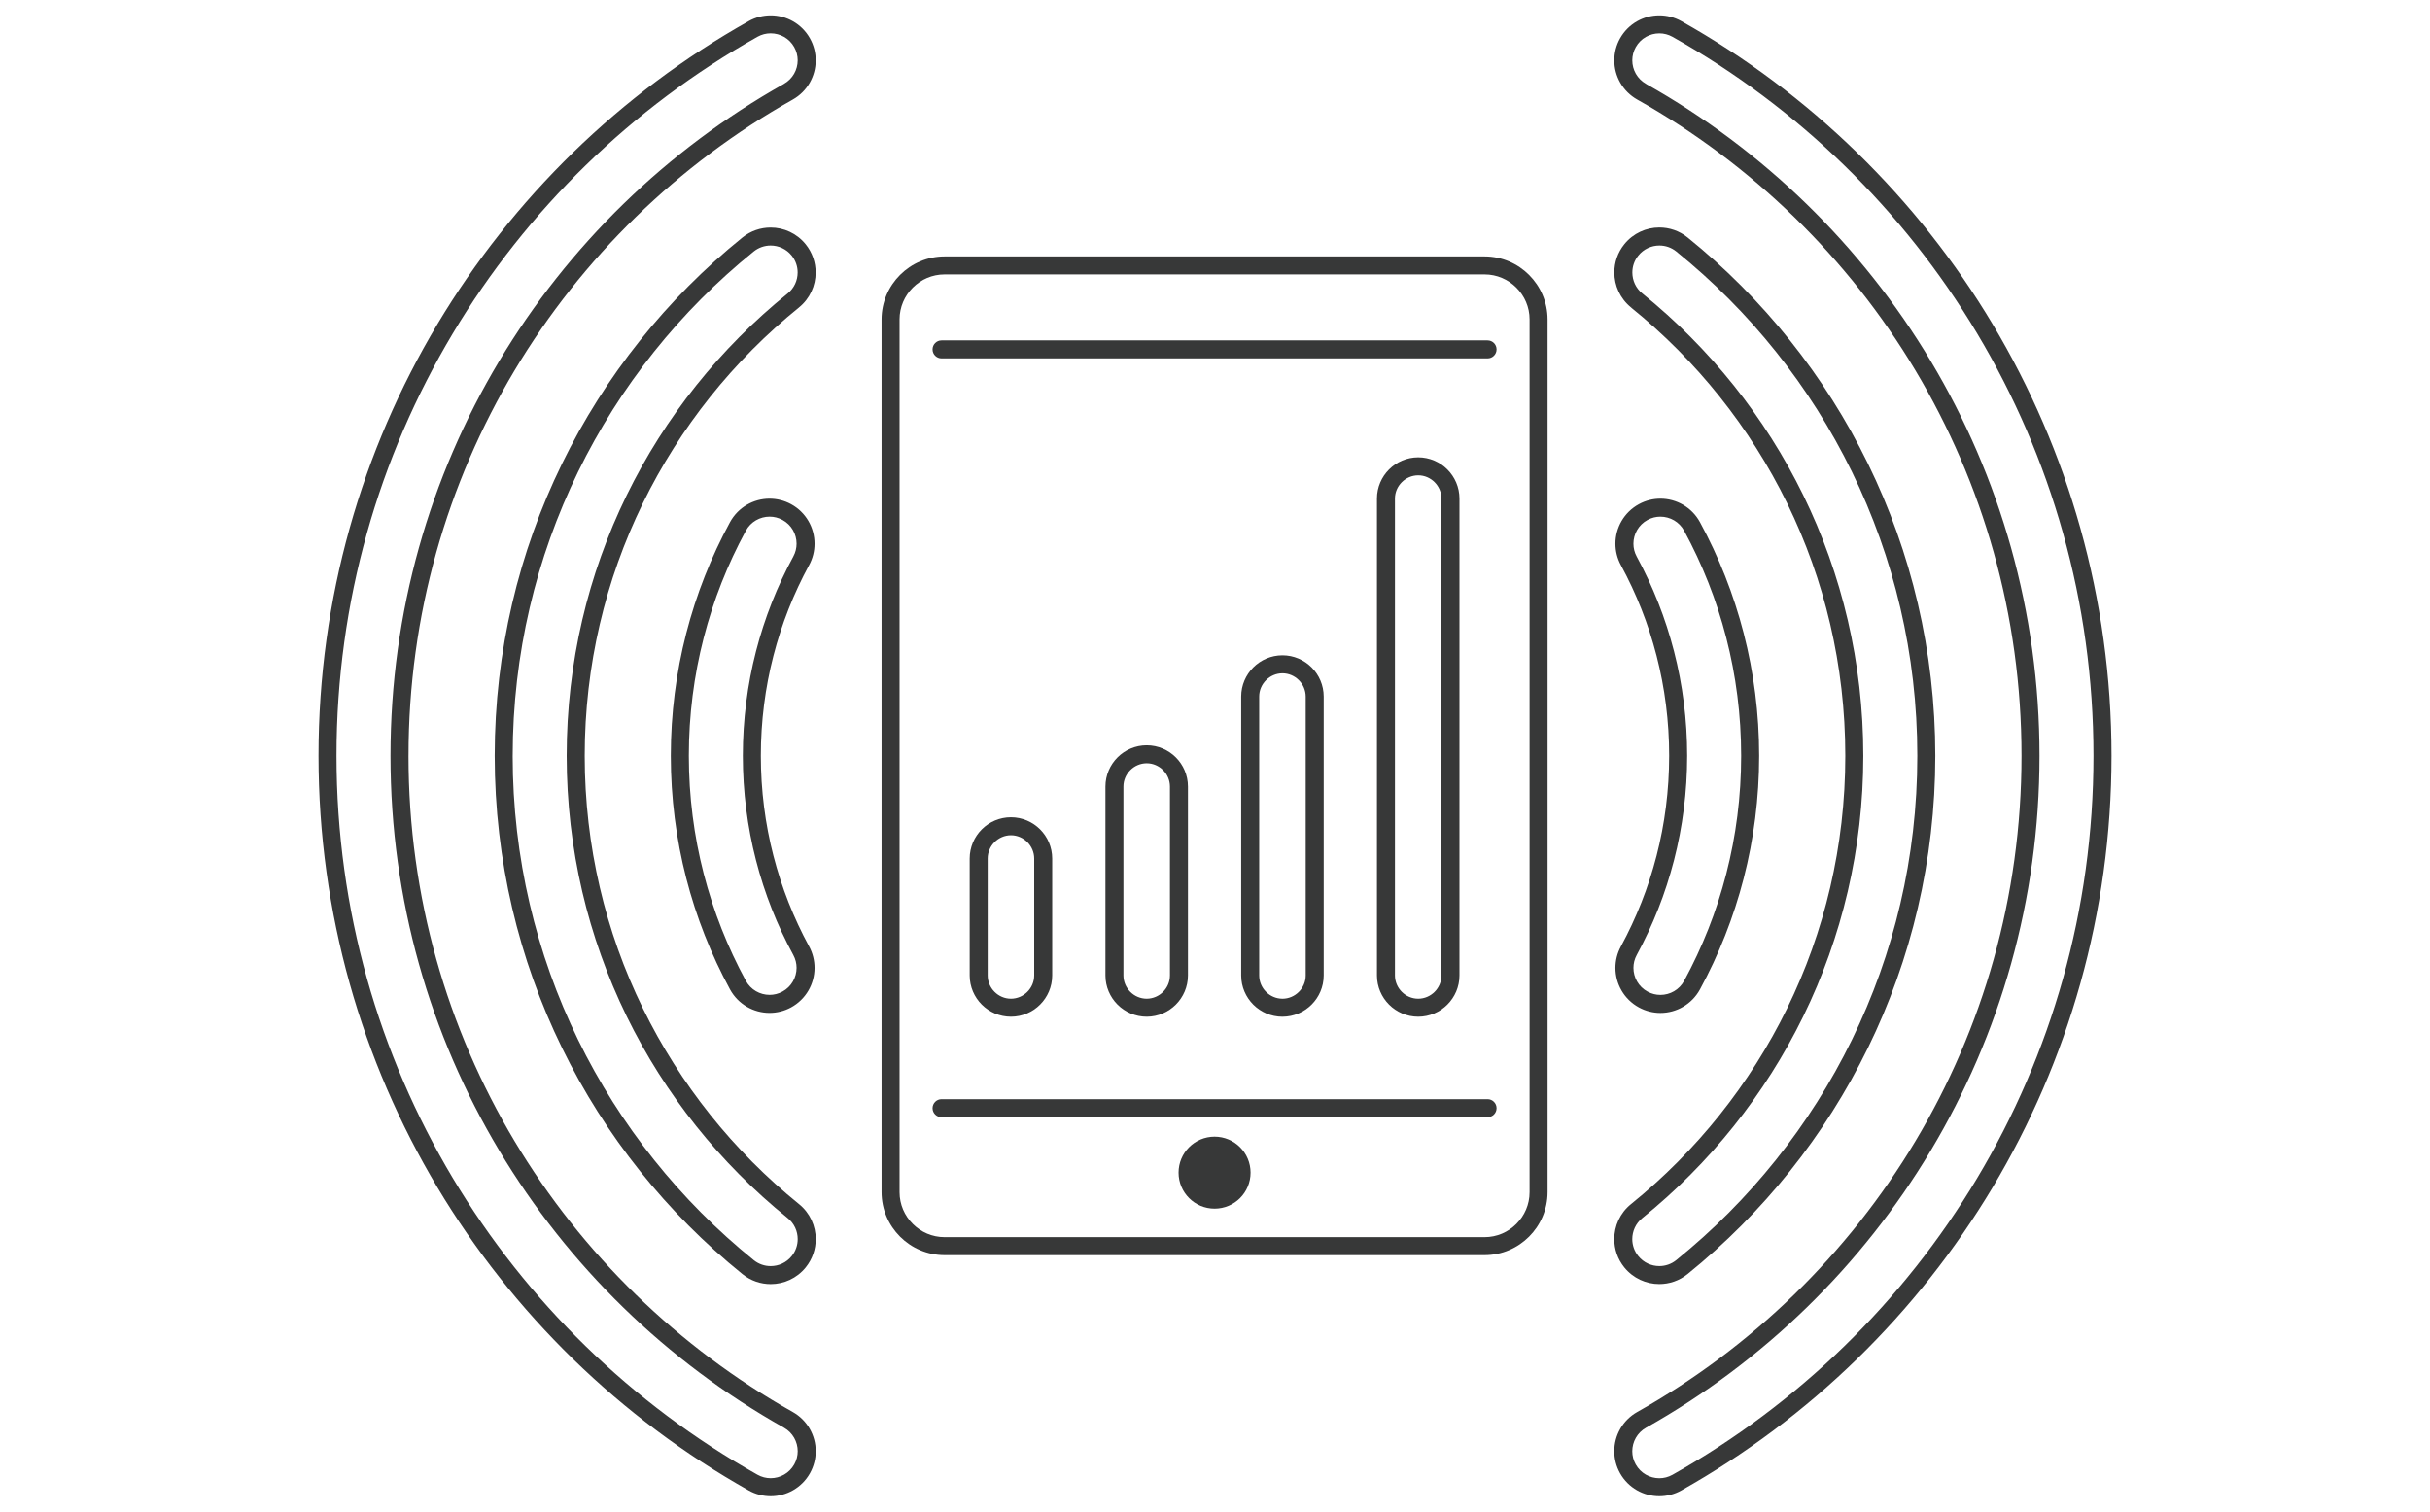
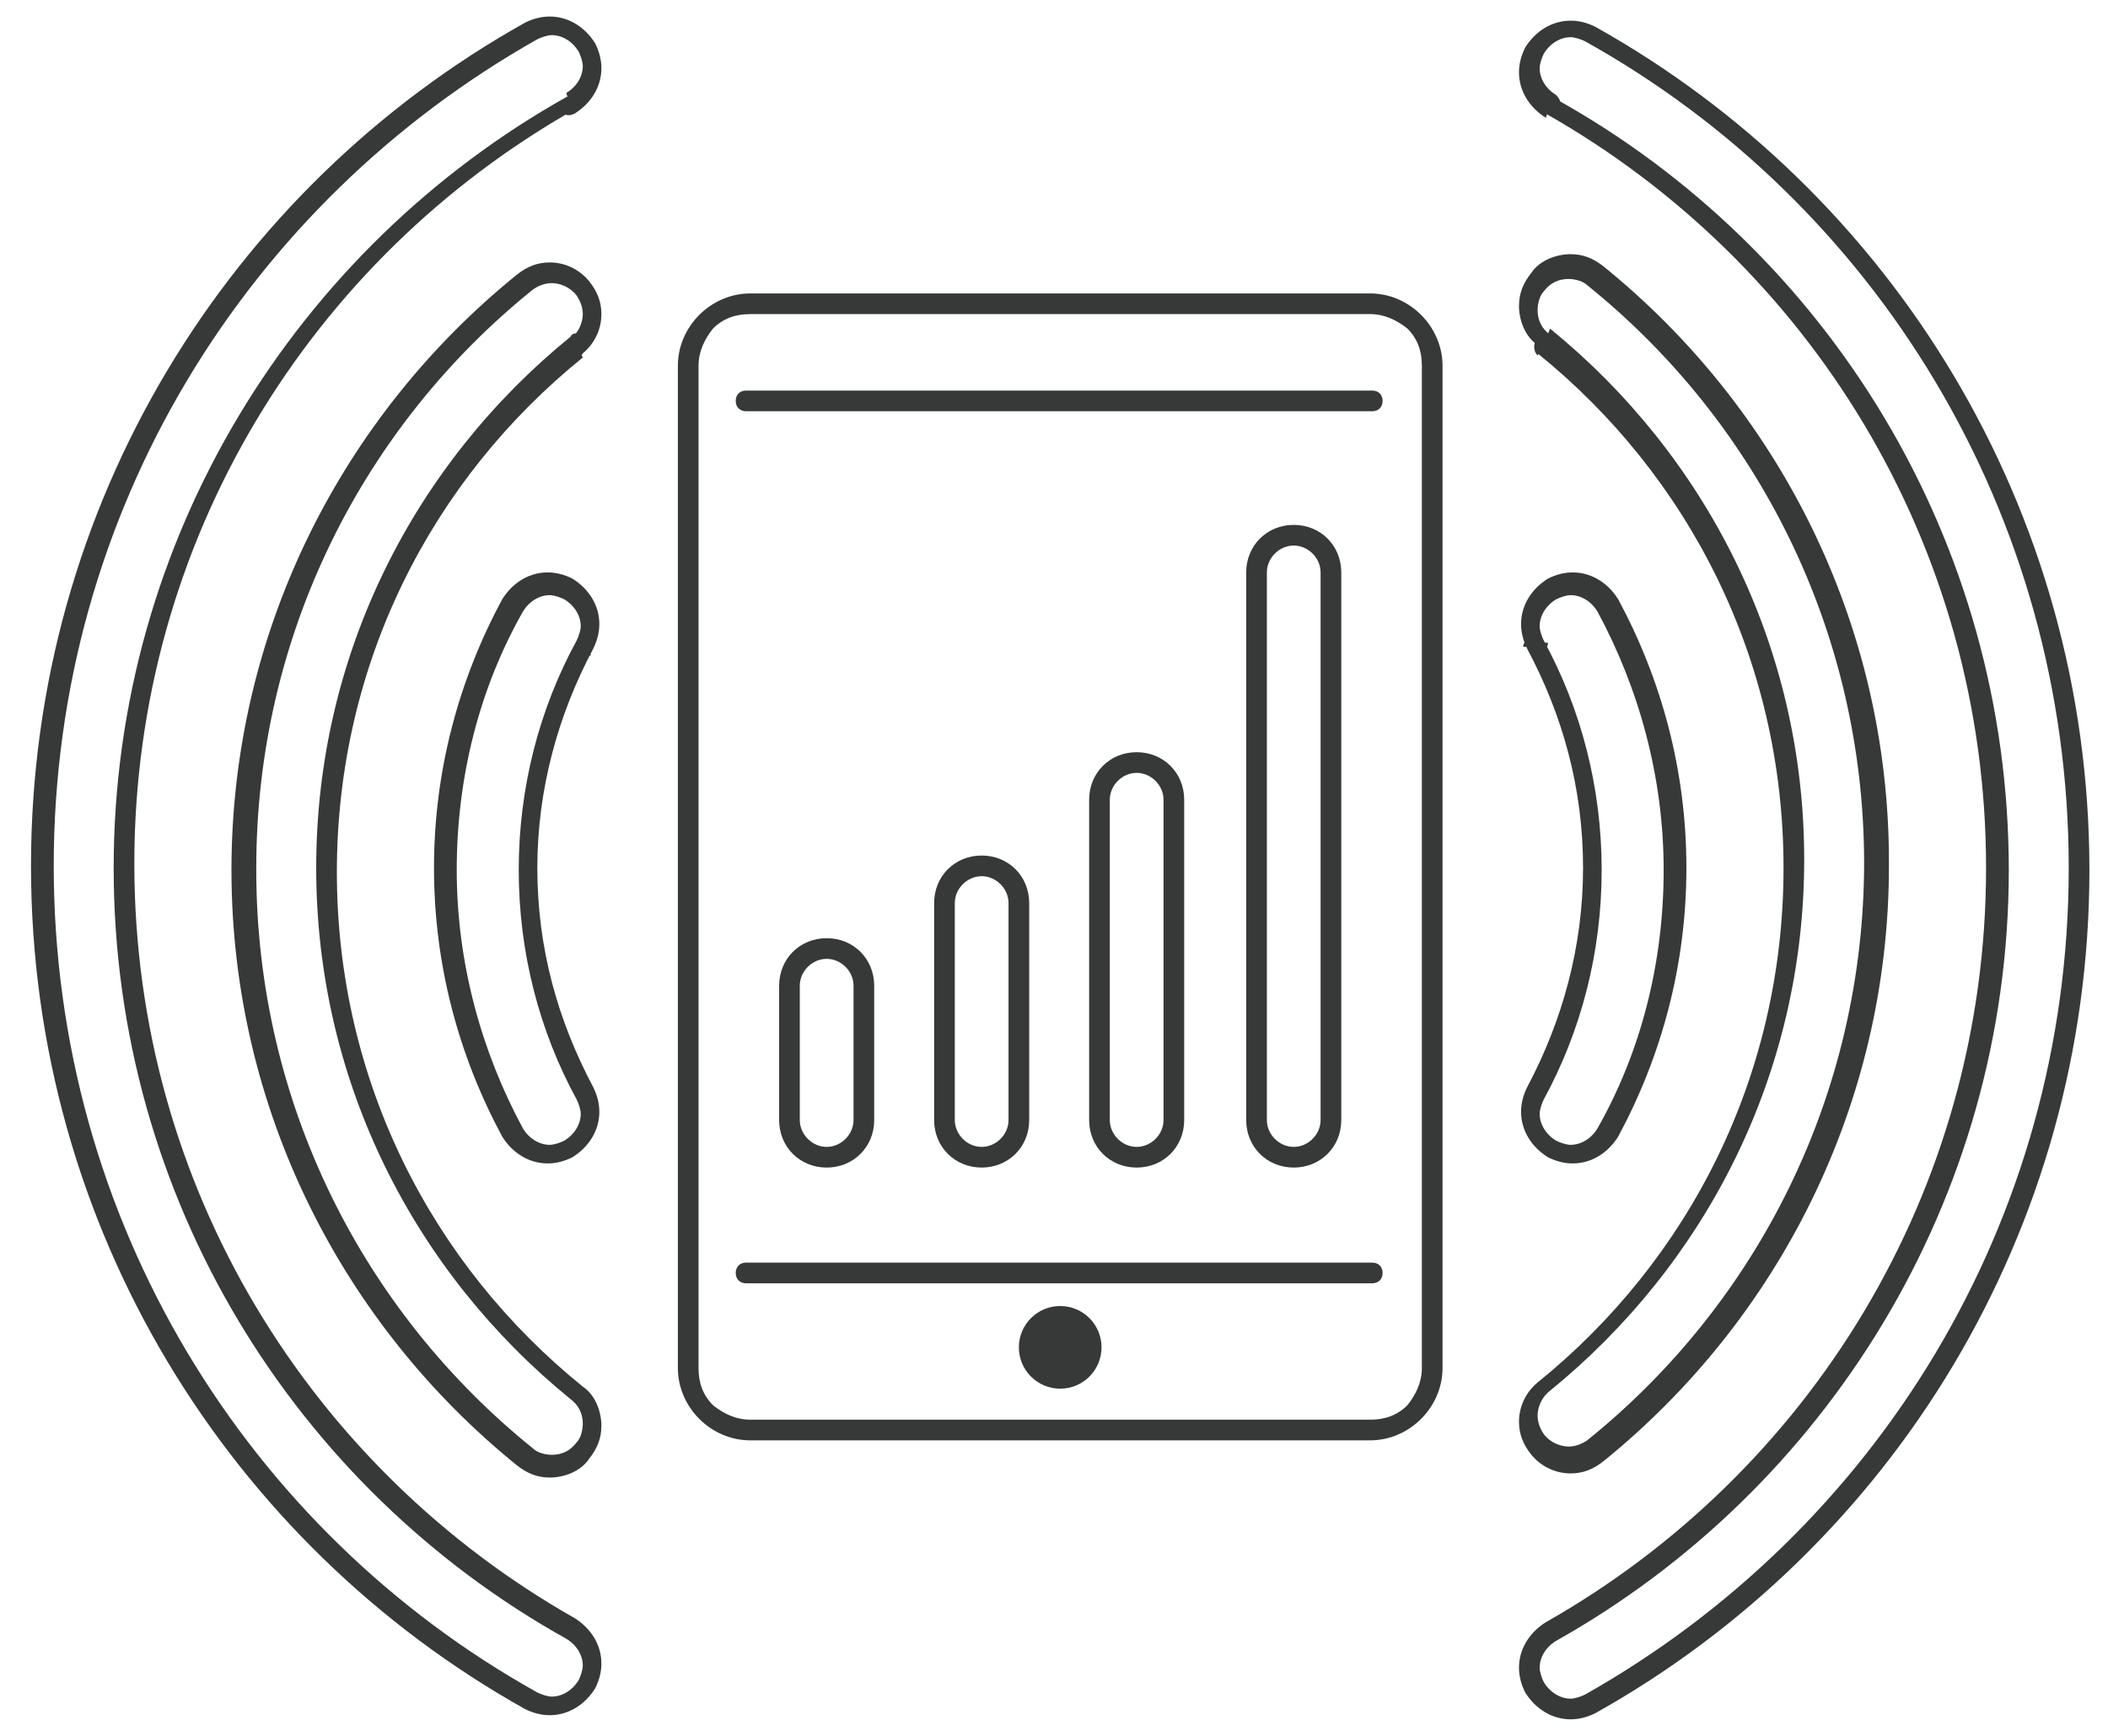
- <svg xmlns="http://www.w3.org/2000/svg" version="1.1" id="Layer_1" x="0px" y="0px" width="135px" height="84px" viewBox="0 0 135 84" style="enable-background:new 0 0 135 84;" xml:space="preserve">
+ <svg xmlns="http://www.w3.org/2000/svg" version="1.1" id="Layer_1" x="0px" y="0px" width="102px" height="84px" viewBox="-311.8 265 102 84" style="enable-background:new -311.8 265 102 84;" xml:space="preserve">
  <style type="text/css">
- 	.st0{fill:#71B82F;}
- 	.st1{fill:#DFD91A;}
- 	.st2{fill:#373838;}
- 	.st3{fill:#61D31E;}
- 	.st4{fill:#E0D919;}
- 	.st5{fill:none;stroke:#61D31E;stroke-linecap:round;stroke-linejoin:round;stroke-miterlimit:10;}
- 	.st6{fill:none;stroke:#61D31E;stroke-width:2;stroke-linecap:round;stroke-linejoin:round;stroke-miterlimit:10;}
+ 	.st0{fill:#373838;}
</style>
  <g>
-     <path class="st2" d="M91.204,5.098l-0.245,0.436   c12.743,7.169,21.348,20.805,21.347,36.464l-0,0.001l0.018,0.134l0.482-0.133   h-0.5l-0,0.002c0,15.658-8.605,29.295-21.348,36.464   c-0.815,0.459-1.276,1.308-1.275,2.181c-0,0.415,0.104,0.837,0.321,1.224   c0.459,0.815,1.308,1.276,2.181,1.275c0.415,0,0.837-0.104,1.223-0.321   c14.26-8.013,23.897-23.3,23.898-40.825   c-0.001-17.525-9.637-32.811-23.897-40.824c-0.386-0.217-0.809-0.321-1.223-0.321   c-0.873-0.001-1.722,0.46-2.181,1.275c-0.217,0.386-0.321,0.808-0.321,1.223   c-0.001,0.873,0.46,1.722,1.275,2.181l0.245-0.436l0.224-0.447l-0-0   c-0.243-0.121-0.538-0.027-0.665,0.213s-0.04,0.537,0.196,0.67L91.204,5.098   l-0.224,0.447l0,0c0.243,0.121,0.538,0.027,0.665-0.213   c0.127-0.24,0.04-0.537-0.197-0.67c-0.491-0.276-0.765-0.784-0.765-1.309   c0-0.249,0.062-0.499,0.193-0.733c0.275-0.49,0.784-0.765,1.309-0.765   c0.249,0,0.499,0.062,0.733,0.193c13.956,7.844,23.386,22.801,23.387,39.953   c-0.001,17.152-9.431,32.109-23.388,39.953c-0.234,0.131-0.484,0.193-0.733,0.193   c-0.526-0.001-1.034-0.275-1.309-0.765c-0.132-0.234-0.193-0.484-0.193-0.733   c0.001-0.526,0.275-1.034,0.765-1.309c13.046-7.337,21.858-21.304,21.858-37.336   l0-0.002l-0.018-0.133l-0.477,0.132h0.495l-0.018-0.132l-0.477,0.132h0.495   v-0.001c-0-16.031-8.812-29.998-21.857-37.335L91.204,5.098l-0.224,0.447   L91.204,5.098z" />
-     <path class="st2" d="M90.929,16.7l-0.315,0.389c7.265,5.878,11.902,14.842,11.903,24.911   C102.517,52.071,97.878,61.036,90.611,66.914c-0.61,0.493-0.929,1.218-0.929,1.945   c-0,0.551,0.183,1.109,0.556,1.57c0.493,0.61,1.218,0.929,1.945,0.928   c0.551,0,1.109-0.183,1.57-0.556c8.391-6.777,13.764-17.172,13.764-28.801   l-0-0.009l-0.496,0.009l0.473,0.149c0.03-0.104,0.021-0.153,0.023-0.158   l-0.496,0.009l0.473,0.149l0.023-0.151l-0-0.002   c0-11.627-5.372-22.021-13.76-28.798c-0.461-0.373-1.02-0.556-1.57-0.556   c-0.727-0.001-1.452,0.318-1.945,0.928c-0.373,0.461-0.556,1.019-0.556,1.57   c-0.001,0.727,0.318,1.452,0.928,1.945l0.314-0.389l0.224-0.447l-0-0   c-0.228-0.114-0.506-0.038-0.644,0.177c-0.138,0.214-0.092,0.499,0.106,0.659   L90.929,16.7l-0.224,0.447l0,0c0.228,0.114,0.506,0.038,0.644-0.177   c0.138-0.214,0.092-0.499-0.106-0.659c-0.368-0.297-0.556-0.728-0.557-1.168   c0-0.332,0.108-0.663,0.334-0.942c0.297-0.368,0.728-0.556,1.168-0.557   c0.332,0,0.663,0.108,0.942,0.334c8.163,6.597,13.388,16.705,13.388,28.02   l0,0.002h0.5l-0.477-0.151l-0.023,0.14l-0,0.021l0.47-0.008l-0.47,0   l0,0.008l0.47-0.008l-0.47,0c-0,11.317-5.227,21.427-13.392,28.023   c-0.279,0.225-0.61,0.333-0.942,0.333c-0.439-0.001-0.87-0.19-1.168-0.557   c-0.225-0.279-0.333-0.609-0.334-0.942c0.001-0.439,0.19-0.87,0.557-1.168   c7.492-6.057,12.278-15.31,12.278-25.692   c-0-10.381-4.785-19.631-12.274-25.689L90.929,16.7l-0.224,0.447   L90.929,16.7z" />
-     <path class="st2" d="M90.489,31.167l-0.439,0.239c1.71,3.15,2.681,6.749,2.681,10.594   c-0.001,3.845-0.971,7.443-2.681,10.594c-0.205,0.378-0.304,0.788-0.304,1.192   c-0.001,0.886,0.474,1.745,1.307,2.199c0.378,0.205,0.788,0.304,1.191,0.304   c0.886,0.001,1.745-0.474,2.199-1.307c2.096-3.857,3.288-8.287,3.288-12.978   V42.001h-0.487l0.483,0.059l0.004-0.059h-0.487l0.483,0.059l0.004-0.06   l-0-0.016l-0.442,0.012h0.442l-0-0.012l-0.442,0.012h0.442   c0-4.69-1.192-9.12-3.288-12.977c-0.453-0.833-1.313-1.308-2.198-1.307   c-0.403-0-0.814,0.098-1.192,0.304c-0.833,0.453-1.308,1.313-1.307,2.198   c-0,0.403,0.098,0.814,0.304,1.192c0.109,0.2,0.342,0.302,0.562,0.246   c0.221-0.056,0.377-0.257,0.377-0.485v-0H90.489l-0.439,0.239L90.489,31.167   h-0.5v0h0.5l0.439-0.239c-0.124-0.229-0.182-0.472-0.182-0.714   c0.001-0.533,0.283-1.048,0.784-1.32c0.229-0.124,0.472-0.182,0.714-0.182   c0.533,0.001,1.048,0.283,1.32,0.784c2.019,3.715,3.166,7.979,3.167,12.5   l0,0.016l0.441-0.012l-0.441,0l0,0.012l0.441-0.012l-0.441,0h0.5   l-0.496-0.06l-0.004,0.062l0,0.002c-0,4.521-1.148,8.785-3.166,12.5   c-0.272,0.501-0.787,0.784-1.32,0.784c-0.242-0-0.485-0.058-0.714-0.182   c-0.501-0.272-0.784-0.787-0.784-1.32c0-0.242,0.058-0.485,0.182-0.714   c1.787-3.291,2.802-7.058,2.803-11.071c-0-4.014-1.015-7.78-2.803-11.071   c-0.109-0.2-0.342-0.302-0.562-0.246c-0.221,0.056-0.377,0.257-0.377,0.485   H90.489z" />
-     <path class="st2" d="M43.796,5.098l-0.245-0.436   c-13.046,7.337-21.857,21.304-21.857,37.335l-0,0.001L21.699,42.068l0.495-0.068   l-0.498-0.04l-0.002,0.042c0,16.032,8.812,29.998,21.858,37.336   c0.49,0.275,0.765,0.784,0.765,1.309c-0,0.249-0.062,0.499-0.193,0.733   c-0.275,0.49-0.784,0.764-1.309,0.765c-0.249-0-0.5-0.062-0.733-0.193   c-13.957-7.844-23.387-22.801-23.388-39.953   c0.001-17.152,9.431-32.108,23.387-39.953c0.234-0.131,0.484-0.193,0.733-0.193   c0.526,0.001,1.034,0.275,1.309,0.765c0.131,0.234,0.193,0.484,0.193,0.733   c-0.001,0.526-0.275,1.034-0.765,1.309l0.245,0.436h0.5V5.098   c0-0.177-0.095-0.342-0.248-0.432c-0.153-0.089-0.343-0.091-0.498-0.004   L43.796,5.098h-0.5v0c0,0.177,0.095,0.342,0.248,0.432   c0.153,0.089,0.343,0.091,0.498,0.004c0.815-0.459,1.276-1.308,1.275-2.181   c0-0.415-0.104-0.837-0.321-1.223c-0.459-0.815-1.308-1.276-2.181-1.275   c-0.415-0-0.838,0.104-1.223,0.321c-14.26,8.013-23.896,23.299-23.897,40.824   c0.001,17.525,9.638,32.811,23.898,40.825c0.386,0.217,0.808,0.321,1.223,0.321   c0.873,0.001,1.722-0.46,2.181-1.275c0.217-0.386,0.321-0.809,0.321-1.223   c0.001-0.873-0.46-1.722-1.275-2.181C31.299,71.297,22.694,57.661,22.694,42.002   h-0.471l0.47,0.038l0.001-0.038h-0.471l0.47,0.038l-0.003-0.108l-0.486,0.067   h0.491l-0.005-0.067l-0.486,0.067h0.491v-0.001   C22.694,26.339,31.299,12.703,44.042,5.534L43.796,5.098h-0.5H43.796z" />
-     <path class="st2" d="M44.071,16.7l-0.315-0.389   c-7.489,6.057-12.274,15.308-12.274,25.689   c0,10.382,4.787,19.635,12.278,25.692c0.368,0.297,0.557,0.728,0.557,1.168   c-0,0.332-0.108,0.663-0.333,0.942c-0.297,0.367-0.728,0.556-1.168,0.557   c-0.332-0-0.663-0.108-0.942-0.333C33.709,63.428,28.482,53.319,28.482,42.002   l-0-0.008l-0.494,0.008l0.477,0.13l0.017-0.138l-0.494,0.008l0.477,0.13   l0.016-0.173l-0.472,0.039h0.474l-0.002-0.039l-0.472,0.039h0.474   c0-11.315,5.225-21.423,13.388-28.02c0.279-0.225,0.61-0.333,0.942-0.334   c0.439,0.001,0.87,0.189,1.168,0.557c0.225,0.279,0.333,0.609,0.333,0.942   c-0.001,0.439-0.19,0.87-0.557,1.168l0.315,0.389h0.5v-0   c0-0.193-0.111-0.368-0.285-0.451c-0.174-0.083-0.38-0.059-0.53,0.063   L44.071,16.7h-0.5v0c0,0.193,0.111,0.368,0.285,0.451   c0.174,0.083,0.38,0.059,0.53-0.063c0.61-0.493,0.929-1.218,0.928-1.945   c0-0.551-0.183-1.109-0.556-1.57c-0.493-0.61-1.218-0.929-1.945-0.928   c-0.551-0-1.109,0.183-1.57,0.556c-8.388,6.777-13.76,17.17-13.76,28.797   l0.002,0.044l0.498-0.042l-0.482-0.132l-0.018,0.122l-0,0.019l0.465-0.007   l-0.465,0v0.007l0.465-0.007l-0.465,0   c-0,11.629,5.374,22.024,13.764,28.801c0.461,0.373,1.019,0.556,1.57,0.556   c0.727,0.001,1.453-0.318,1.946-0.929c0.373-0.461,0.556-1.02,0.556-1.57   c0.001-0.727-0.318-1.453-0.928-1.946c-7.267-5.878-11.906-14.843-11.907-24.914   c0.001-10.069,4.638-19.033,11.903-24.911L44.071,16.7h-0.5H44.071z" />
-     <path class="st2" d="M44.511,31.167l-0.439-0.239c-1.787,3.291-2.802,7.057-2.803,11.071   c0,4.014,1.015,7.78,2.803,11.071c0.124,0.229,0.182,0.472,0.182,0.714   c-0.001,0.533-0.283,1.048-0.784,1.32c-0.229,0.124-0.472,0.182-0.714,0.182   c-0.533-0.001-1.048-0.283-1.32-0.784c-2.019-3.715-3.167-7.98-3.167-12.5   v-0.006l-0.488,0.005l0.48,0.087l0.008-0.092l-0.488,0.005l0.48,0.087   l0.007-0.117l-0.44,0.024h0.441l-0.001-0.024l-0.44,0.024h0.441   c0-4.521,1.148-8.785,3.167-12.5c0.272-0.501,0.787-0.784,1.32-0.784   c0.242,0,0.485,0.058,0.714,0.182c0.501,0.272,0.784,0.786,0.784,1.32   c-0,0.242-0.058,0.485-0.182,0.714c-0.104,0.192-0.072,0.429,0.08,0.586   s0.387,0.198,0.583,0.1l0-0L44.511,31.167l-0.439-0.239L44.511,31.167   l-0.224-0.447l-0,0l0.224,0.447l0.439,0.239   c0.205-0.378,0.304-0.788,0.303-1.192c0.001-0.886-0.473-1.745-1.307-2.198   c-0.378-0.205-0.789-0.304-1.192-0.304c-0.886-0.001-1.745,0.474-2.199,1.307   c-2.096,3.857-3.288,8.287-3.288,12.977l0.001,0.031l0.499-0.028l-0.492-0.089   l-0.008,0.084v0.013l0.421-0.004l-0.421,0v0.004l0.421-0.004l-0.421,0   c-0,4.69,1.192,9.12,3.288,12.977c0.453,0.833,1.313,1.308,2.199,1.307   c0.403,0,0.814-0.098,1.192-0.303c0.833-0.453,1.308-1.313,1.307-2.199   c0-0.403-0.098-0.814-0.303-1.192c-1.71-3.15-2.681-6.749-2.681-10.594   c0.001-3.845,0.971-7.444,2.681-10.594c0.104-0.192,0.072-0.429-0.08-0.586   c-0.152-0.157-0.387-0.198-0.583-0.1L44.511,31.167z" />
-     <path class="st2" d="M82.476,69.25v-0.5H52.476c-0.687-0-1.31-0.28-1.765-0.735   c-0.455-0.455-0.735-1.078-0.735-1.765v-48.5   c0-0.687,0.28-1.31,0.735-1.765c0.455-0.455,1.078-0.735,1.765-0.735   h30c0.687,0,1.31,0.28,1.765,0.735   c0.455,0.455,0.735,1.078,0.735,1.765v48.5c-0,0.687-0.28,1.31-0.735,1.765   c-0.455,0.455-1.078,0.735-1.765,0.735V69.25v0.5   c1.928-0.002,3.498-1.572,3.5-3.5v-48.5c-0.002-1.928-1.572-3.498-3.5-3.5   H52.476c-1.928,0.002-3.498,1.572-3.5,3.5v48.5c0.002,1.928,1.572,3.498,3.5,3.5   h30V69.25z" />
-     <path class="st2" d="M52.309,62.083h30.333c0.276,0,0.5-0.224,0.5-0.5c0-0.276-0.224-0.5-0.5-0.5   H52.309c-0.276,0-0.5,0.224-0.5,0.5C51.809,61.859,52.033,62.083,52.309,62.083" />
-     <path class="st2" d="M52.309,19.916h30.333c0.276,0,0.5-0.224,0.5-0.5c0-0.276-0.224-0.5-0.5-0.5   H52.309c-0.276,0-0.5,0.224-0.5,0.5C51.809,19.693,52.033,19.916,52.309,19.916" />
-     <circle class="st2" cx="67.476" cy="65.166" r="2" />
-     <path class="st2" d="M56.164,56v-0.5c-0.707-0.001-1.29-0.585-1.292-1.292v-6.5   c0.001-0.707,0.585-1.29,1.292-1.292c0.707,0.001,1.29,0.585,1.292,1.292v6.5   c-0.001,0.707-0.585,1.29-1.292,1.292V56v0.5   c1.264-0.002,2.29-1.028,2.292-2.292v-6.5c-0.002-1.264-1.028-2.29-2.292-2.292   c-1.264,0.002-2.29,1.028-2.292,2.292v6.5c0.002,1.264,1.028,2.29,2.292,2.292   V56z" />
-     <path class="st2" d="M63.705,56v-0.5c-0.707-0.001-1.29-0.585-1.292-1.292V43.708   c0.001-0.707,0.585-1.29,1.292-1.292c0.707,0.001,1.29,0.585,1.292,1.292   v10.5c-0.001,0.707-0.585,1.29-1.292,1.292V56v0.5   c1.264-0.002,2.29-1.028,2.292-2.292V43.708   c-0.002-1.264-1.028-2.29-2.292-2.292c-1.264,0.002-2.29,1.028-2.292,2.292   v10.5c0.002,1.264,1.028,2.29,2.292,2.292V56z" />
-     <path class="st2" d="M71.247,56v-0.5c-0.707-0.001-1.29-0.585-1.292-1.292V38.708   c0.001-0.707,0.585-1.29,1.292-1.292c0.707,0.001,1.29,0.585,1.292,1.292   v15.501c-0.001,0.707-0.585,1.29-1.292,1.292V56v0.5   c1.264-0.002,2.29-1.028,2.292-2.292V38.708   c-0.002-1.264-1.028-2.29-2.292-2.292c-1.264,0.002-2.29,1.028-2.292,2.292   v15.501c0.002,1.264,1.028,2.29,2.292,2.292V56z" />
-     <path class="st2" d="M78.789,56v-0.5c-0.707-0.001-1.29-0.585-1.292-1.292V27.707   c0.001-0.707,0.585-1.29,1.292-1.292c0.707,0.001,1.29,0.585,1.292,1.292   v26.501c-0.001,0.707-0.585,1.29-1.292,1.292V56v0.5   c1.264-0.002,2.29-1.028,2.292-2.292V27.707   c-0.002-1.264-1.028-2.29-2.292-2.292c-1.264,0.002-2.29,1.028-2.292,2.292   v26.501c0.002,1.264,1.028,2.29,2.292,2.292V56z" />
+     <path class="st0" d="M-236.8,270.1l-0.2,0.4c12.7,7.2,21.3,20.8,21.3,36.5l0,0l0,0.1l0.5-0.1h-0.5l0,0c0,15.7-8.6,29.3-21.3,36.5   c-0.8,0.5-1.3,1.3-1.3,2.2c0,0.4,0.1,0.8,0.3,1.2c0.5,0.8,1.3,1.3,2.2,1.3c0.4,0,0.8-0.1,1.2-0.3c14.3-8,23.9-23.3,23.9-40.8   c0-17.5-9.6-32.8-23.9-40.8c-0.4-0.2-0.8-0.3-1.2-0.3c-0.9,0-1.7,0.5-2.2,1.3c-0.2,0.4-0.3,0.8-0.3,1.2c0,0.9,0.5,1.7,1.3,2.2   L-236.8,270.1l0.2-0.4h0c-0.2-0.1-0.5,0-0.7,0.2s0,0.5,0.2,0.7L-236.8,270.1l-0.2,0.4l0,0c0.2,0.1,0.5,0,0.7-0.2   c0.1-0.2,0-0.5-0.2-0.7c-0.5-0.3-0.8-0.8-0.8-1.3c0-0.2,0.1-0.5,0.2-0.7c0.3-0.5,0.8-0.8,1.3-0.8c0.2,0,0.5,0.1,0.7,0.2   c14,7.8,23.4,22.8,23.4,40c0,17.2-9.4,32.1-23.4,40c-0.2,0.1-0.5,0.2-0.7,0.2c-0.5,0-1-0.3-1.3-0.8c-0.1-0.2-0.2-0.5-0.2-0.7   c0-0.5,0.3-1,0.8-1.3c13-7.3,21.9-21.3,21.9-37.3l0,0l0-0.1l-0.5,0.1h0.5l0-0.1l-0.5,0.1h0.5v0c0-16-8.8-30-21.9-37.3L-236.8,270.1   l-0.2,0.4L-236.8,270.1z" />
+     <path class="st0" d="M-237.1,281.7l-0.3,0.4c7.3,5.9,11.9,14.8,11.9,24.9c0,10.1-4.6,19-11.9,24.9c-0.6,0.5-0.9,1.2-0.9,1.9   c0,0.6,0.2,1.1,0.6,1.6c0.5,0.6,1.2,0.9,1.9,0.9c0.6,0,1.1-0.2,1.6-0.6c8.4-6.8,13.8-17.2,13.8-28.8l0,0l-0.5,0l0.5,0.1   c0-0.1,0-0.2,0-0.2l-0.5,0l0.5,0.1l0-0.2l0,0c0-11.6-5.4-22-13.8-28.8c-0.5-0.4-1-0.6-1.6-0.6c-0.7,0-1.5,0.3-1.9,0.9   c-0.4,0.5-0.6,1-0.6,1.6c0,0.7,0.3,1.5,0.9,1.9L-237.1,281.7l0.2-0.4h0c-0.2-0.1-0.5,0-0.6,0.2s-0.1,0.5,0.1,0.7L-237.1,281.7   l-0.2,0.4l0,0c0.2,0.1,0.5,0,0.6-0.2c0.1-0.2,0.1-0.5-0.1-0.7c-0.4-0.3-0.6-0.7-0.6-1.2c0-0.3,0.1-0.7,0.3-0.9   c0.3-0.4,0.7-0.6,1.2-0.6c0.3,0,0.7,0.1,0.9,0.3c8.2,6.6,13.4,16.7,13.4,28l0,0h0.5l-0.5-0.2l0,0.1l0,0l0.5,0h-0.5l0,0l0.5,0h-0.5   c0,11.3-5.2,21.4-13.4,28c-0.3,0.2-0.6,0.3-0.9,0.3c-0.4,0-0.9-0.2-1.2-0.6c-0.2-0.3-0.3-0.6-0.3-0.9c0-0.4,0.2-0.9,0.6-1.2   c7.5-6.1,12.3-15.3,12.3-25.7c0-10.4-4.8-19.6-12.3-25.7L-237.1,281.7l-0.2,0.4L-237.1,281.7z" />
+     <path class="st0" d="M-237.5,296.2l-0.4,0.2c1.7,3.2,2.7,6.7,2.7,10.6c0,3.8-1,7.4-2.7,10.6c-0.2,0.4-0.3,0.8-0.3,1.2   c0,0.9,0.5,1.7,1.3,2.2c0.4,0.2,0.8,0.3,1.2,0.3c0.9,0,1.7-0.5,2.2-1.3c2.1-3.9,3.3-8.3,3.3-13v0h-0.5l0.5,0.1l0-0.1h-0.5l0.5,0.1   l0-0.1l0,0l-0.4,0h0.4l0,0l-0.4,0h0.4c0-4.7-1.2-9.1-3.3-13c-0.5-0.8-1.3-1.3-2.2-1.3c-0.4,0-0.8,0.1-1.2,0.3   c-0.8,0.5-1.3,1.3-1.3,2.2c0,0.4,0.1,0.8,0.3,1.2c0.1,0.2,0.3,0.3,0.6,0.2s0.4-0.3,0.4-0.5v0H-237.5l-0.4,0.2L-237.5,296.2h-0.5v0   L-237.5,296.2l0.4-0.2c-0.1-0.2-0.2-0.5-0.2-0.7c0-0.5,0.3-1,0.8-1.3c0.2-0.1,0.5-0.2,0.7-0.2c0.5,0,1,0.3,1.3,0.8   c2,3.7,3.2,8,3.2,12.5l0,0l0.4,0l-0.4,0l0,0l0.4,0l-0.4,0h0.5l-0.5-0.1l0,0.1l0,0c0,4.5-1.1,8.8-3.2,12.5c-0.3,0.5-0.8,0.8-1.3,0.8   c-0.2,0-0.5-0.1-0.7-0.2c-0.5-0.3-0.8-0.8-0.8-1.3c0-0.2,0.1-0.5,0.2-0.7c1.8-3.3,2.8-7.1,2.8-11.1c0-4-1-7.8-2.8-11.1   c-0.1-0.2-0.3-0.3-0.6-0.2c-0.2,0.1-0.4,0.3-0.4,0.5H-237.5z" />
+     <path class="st0" d="M-284.2,270.1l-0.2-0.4c-13,7.3-21.9,21.3-21.9,37.3l0,0l0,0.1l0.5-0.1l-0.5,0l0,0c0,16,8.8,30,21.9,37.3   c0.5,0.3,0.8,0.8,0.8,1.3c0,0.2-0.1,0.5-0.2,0.7c-0.3,0.5-0.8,0.8-1.3,0.8c-0.2,0-0.5-0.1-0.7-0.2c-14-7.8-23.4-22.8-23.4-40   c0-17.2,9.4-32.1,23.4-40c0.2-0.1,0.5-0.2,0.7-0.2c0.5,0,1,0.3,1.3,0.8c0.1,0.2,0.2,0.5,0.2,0.7c0,0.5-0.3,1-0.8,1.3L-284.2,270.1   l0.5,0v0c0-0.2-0.1-0.3-0.2-0.4c-0.2-0.1-0.3-0.1-0.5,0L-284.2,270.1h-0.5v0c0,0.2,0.1,0.3,0.2,0.4s0.3,0.1,0.5,0   c0.8-0.5,1.3-1.3,1.3-2.2c0-0.4-0.1-0.8-0.3-1.2c-0.5-0.8-1.3-1.3-2.2-1.3c-0.4,0-0.8,0.1-1.2,0.3c-14.3,8-23.9,23.3-23.9,40.8   c0,17.5,9.6,32.8,23.9,40.8c0.4,0.2,0.8,0.3,1.2,0.3c0.9,0,1.7-0.5,2.2-1.3c0.2-0.4,0.3-0.8,0.3-1.2c0-0.9-0.5-1.7-1.3-2.2   c-12.7-7.2-21.3-20.8-21.3-36.5h-0.5l0.5,0l0,0h-0.5l0.5,0l0-0.1l-0.5,0.1h0.5l0-0.1l-0.5,0.1h0.5v0c0-15.7,8.6-29.3,21.3-36.5   L-284.2,270.1h-0.5H-284.2z" />
+     <path class="st0" d="M-283.9,281.7l-0.3-0.4c-7.5,6.1-12.3,15.3-12.3,25.7c0,10.4,4.8,19.6,12.3,25.7c0.4,0.3,0.6,0.7,0.6,1.2   c0,0.3-0.1,0.7-0.3,0.9c-0.3,0.4-0.7,0.6-1.2,0.6c-0.3,0-0.7-0.1-0.9-0.3c-8.2-6.6-13.4-16.7-13.4-28l0,0l-0.5,0l0.5,0.1l0-0.1   l-0.5,0l0.5,0.1l0-0.2l-0.5,0h0.5l0,0l-0.5,0h0.5c0-11.3,5.2-21.4,13.4-28c0.3-0.2,0.6-0.3,0.9-0.3c0.4,0,0.9,0.2,1.2,0.6   c0.2,0.3,0.3,0.6,0.3,0.9c0,0.4-0.2,0.9-0.6,1.2L-283.9,281.7l0.5,0v0c0-0.2-0.1-0.4-0.3-0.5s-0.4-0.1-0.5,0.1L-283.9,281.7h-0.5v0   c0,0.2,0.1,0.4,0.3,0.5c0.2,0.1,0.4,0.1,0.5-0.1c0.6-0.5,0.9-1.2,0.9-1.9c0-0.6-0.2-1.1-0.6-1.6c-0.5-0.6-1.2-0.9-1.9-0.9   c-0.6,0-1.1,0.2-1.6,0.6c-8.4,6.8-13.8,17.2-13.8,28.8l0,0l0.5,0l-0.5-0.1l0,0.1l0,0l0.5,0l-0.5,0v0l0.5,0l-0.5,0   c0,11.6,5.4,22,13.8,28.8c0.5,0.4,1,0.6,1.6,0.6c0.7,0,1.5-0.3,1.9-0.9c0.4-0.5,0.6-1,0.6-1.6c0-0.7-0.3-1.5-0.9-1.9   c-7.3-5.9-11.9-14.8-11.9-24.9c0-10.1,4.6-19,11.9-24.9L-283.9,281.7h-0.5H-283.9z" />
+     <path class="st0" d="M-283.5,296.2l-0.4-0.2c-1.8,3.3-2.8,7.1-2.8,11.1c0,4,1,7.8,2.8,11.1c0.1,0.2,0.2,0.5,0.2,0.7   c0,0.5-0.3,1-0.8,1.3c-0.2,0.1-0.5,0.2-0.7,0.2c-0.5,0-1-0.3-1.3-0.8c-2-3.7-3.2-8-3.2-12.5v0l-0.5,0l0.5,0.1l0-0.1l-0.5,0l0.5,0.1   l0-0.1l-0.4,0h0.4l0,0l-0.4,0h0.4c0-4.5,1.1-8.8,3.2-12.5c0.3-0.5,0.8-0.8,1.3-0.8c0.2,0,0.5,0.1,0.7,0.2c0.5,0.3,0.8,0.8,0.8,1.3   c0,0.2-0.1,0.5-0.2,0.7c-0.1,0.2-0.1,0.4,0.1,0.6s0.4,0.2,0.6,0.1l0,0L-283.5,296.2l-0.4-0.2L-283.5,296.2l-0.2-0.4h0L-283.5,296.2   l0.4,0.2c0.2-0.4,0.3-0.8,0.3-1.2c0-0.9-0.5-1.7-1.3-2.2c-0.4-0.2-0.8-0.3-1.2-0.3c-0.9,0-1.7,0.5-2.2,1.3c-2.1,3.9-3.3,8.3-3.3,13   l0,0l0.5,0l-0.5-0.1l0,0.1v0l0.4,0h-0.4v0l0.4,0h-0.4c0,4.7,1.2,9.1,3.3,13c0.5,0.8,1.3,1.3,2.2,1.3c0.4,0,0.8-0.1,1.2-0.3   c0.8-0.5,1.3-1.3,1.3-2.2c0-0.4-0.1-0.8-0.3-1.2c-1.7-3.2-2.7-6.7-2.7-10.6c0-3.8,1-7.4,2.7-10.6c0.1-0.2,0.1-0.4-0.1-0.6   c-0.2-0.2-0.4-0.2-0.6-0.1L-283.5,296.2z" />
+     <path class="st0" d="M-245.5,334.2v-0.5h-30c-0.7,0-1.3-0.3-1.8-0.7c-0.5-0.5-0.7-1.1-0.7-1.8v-48.5c0-0.7,0.3-1.3,0.7-1.8   c0.5-0.5,1.1-0.7,1.8-0.7h30c0.7,0,1.3,0.3,1.8,0.7c0.5,0.5,0.7,1.1,0.7,1.8v48.5c0,0.7-0.3,1.3-0.7,1.8c-0.5,0.5-1.1,0.7-1.8,0.7   V334.2v0.5c1.9,0,3.5-1.6,3.5-3.5v-48.5c0-1.9-1.6-3.5-3.5-3.5h-30c-1.9,0-3.5,1.6-3.5,3.5v48.5c0,1.9,1.6,3.5,3.5,3.5h30V334.2z" />
+     <path class="st0" d="M-275.7,327.1h30.3c0.3,0,0.5-0.2,0.5-0.5c0-0.3-0.2-0.5-0.5-0.5h-30.3c-0.3,0-0.5,0.2-0.5,0.5   C-276.2,326.9-276,327.1-275.7,327.1" />
+     <path class="st0" d="M-275.7,284.9h30.3c0.3,0,0.5-0.2,0.5-0.5s-0.2-0.5-0.5-0.5h-30.3c-0.3,0-0.5,0.2-0.5,0.5   S-276,284.9-275.7,284.9" />
+     <circle class="st0" cx="-260.5" cy="330.2" r="2" />
+     <path class="st0" d="M-271.8,321v-0.5c-0.7,0-1.3-0.6-1.3-1.3v-6.5c0-0.7,0.6-1.3,1.3-1.3c0.7,0,1.3,0.6,1.3,1.3v6.5   c0,0.7-0.6,1.3-1.3,1.3V321v0.5c1.3,0,2.3-1,2.3-2.3v-6.5c0-1.3-1-2.3-2.3-2.3c-1.3,0-2.3,1-2.3,2.3v6.5c0,1.3,1,2.3,2.3,2.3V321z" />
+     <path class="st0" d="M-264.3,321v-0.5c-0.7,0-1.3-0.6-1.3-1.3v-10.5c0-0.7,0.6-1.3,1.3-1.3c0.7,0,1.3,0.6,1.3,1.3v10.5   c0,0.7-0.6,1.3-1.3,1.3V321v0.5c1.3,0,2.3-1,2.3-2.3v-10.5c0-1.3-1-2.3-2.3-2.3c-1.3,0-2.3,1-2.3,2.3v10.5c0,1.3,1,2.3,2.3,2.3V321   z" />
+     <path class="st0" d="M-256.8,321v-0.5c-0.7,0-1.3-0.6-1.3-1.3v-15.5c0-0.7,0.6-1.3,1.3-1.3c0.7,0,1.3,0.6,1.3,1.3v15.5   c0,0.7-0.6,1.3-1.3,1.3V321v0.5c1.3,0,2.3-1,2.3-2.3v-15.5c0-1.3-1-2.3-2.3-2.3c-1.3,0-2.3,1-2.3,2.3v15.5c0,1.3,1,2.3,2.3,2.3V321   z" />
+     <path class="st0" d="M-249.2,321v-0.5c-0.7,0-1.3-0.6-1.3-1.3v-26.5c0-0.7,0.6-1.3,1.3-1.3c0.7,0,1.3,0.6,1.3,1.3v26.5   c0,0.7-0.6,1.3-1.3,1.3V321v0.5c1.3,0,2.3-1,2.3-2.3v-26.5c0-1.3-1-2.3-2.3-2.3c-1.3,0-2.3,1-2.3,2.3v26.5c0,1.3,1,2.3,2.3,2.3V321   z" />
  </g>
</svg>
